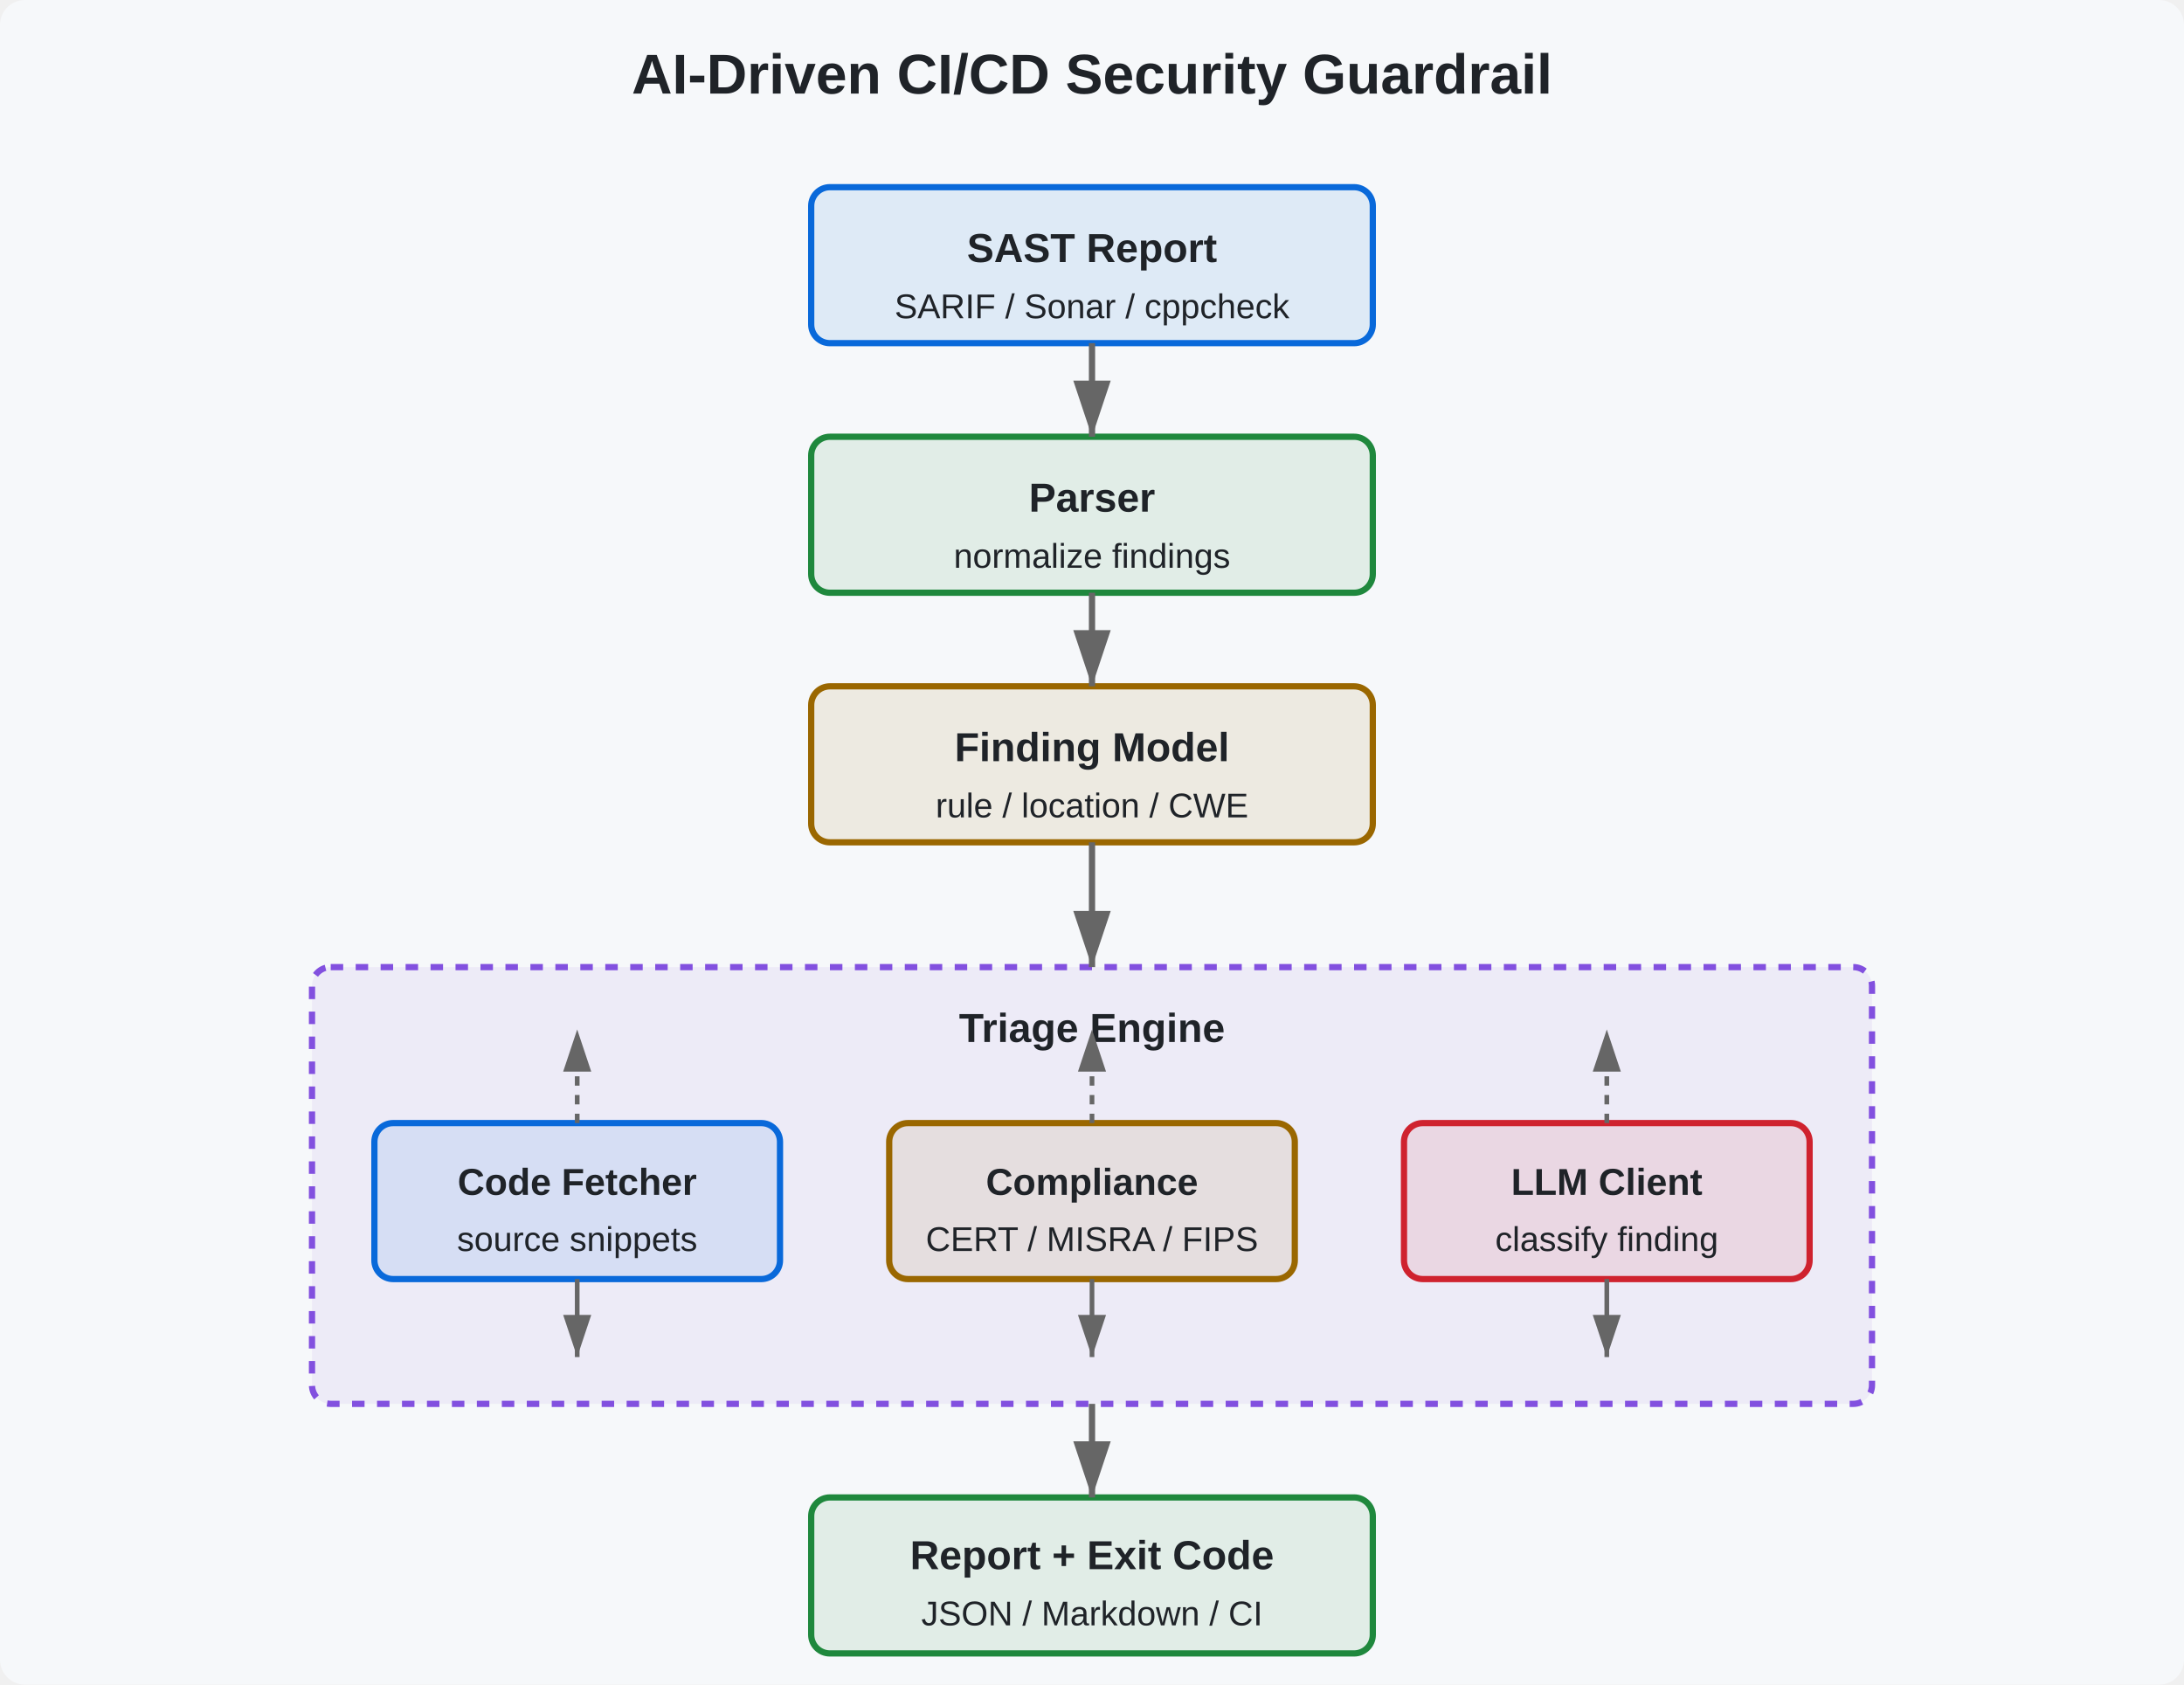
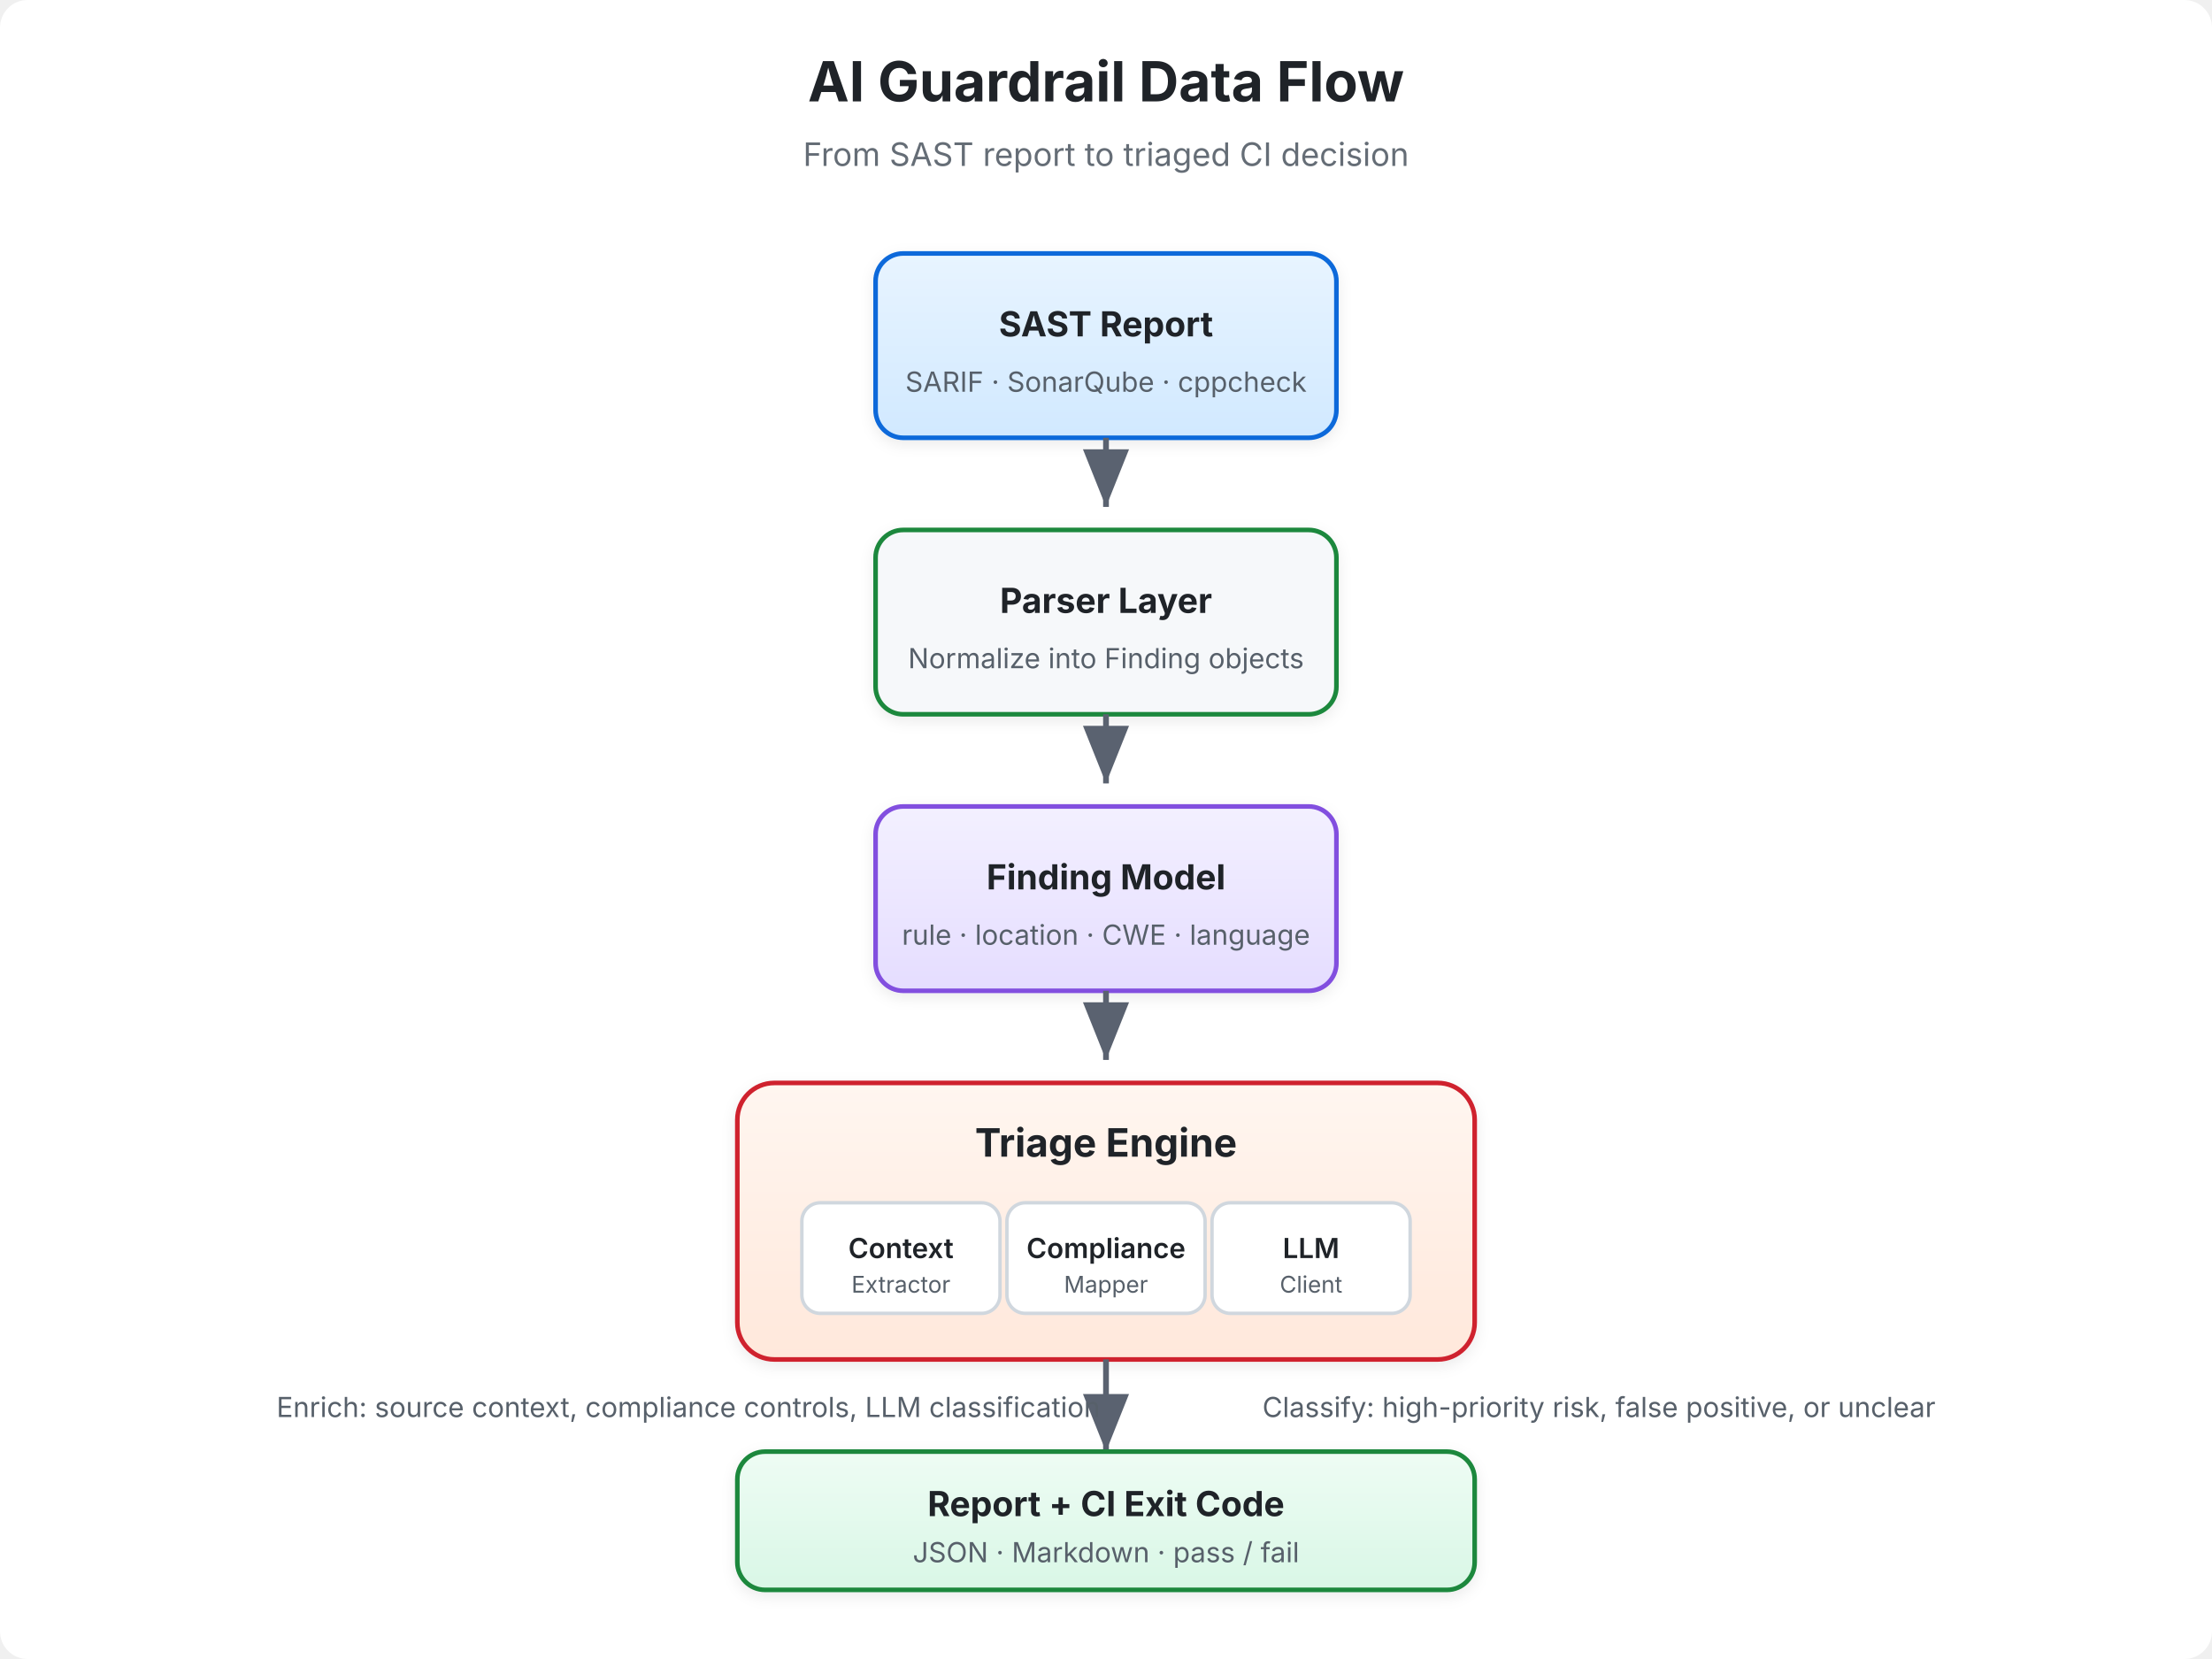
- <svg xmlns="http://www.w3.org/2000/svg" viewBox="0 0 700 540" width="700" height="540" role="img" aria-label="AI Guardrail Architecture">
+ <svg xmlns="http://www.w3.org/2000/svg" viewBox="0 0 960 720" width="960" height="720" role="img" aria-label="AI Guardrail high-level data flow">
  <defs>
-     <marker id="arrow" markerWidth="10" markerHeight="10" refX="9" refY="3" orient="auto" markerUnits="strokeWidth">
-       <path d="M0,0 L0,6 L9,3 z" fill="#666" />
+     <linearGradient id="grad-sast" x1="0" y1="0" x2="0" y2="1">
+       <stop offset="0%" stop-color="#e8f4ff" />
+       <stop offset="100%" stop-color="#d1e9ff" />
+     </linearGradient>
+     <linearGradient id="grad-process" x1="0" y1="0" x2="0" y2="1">
+       <stop offset="0%" stop-color="#f3f0ff" />
+       <stop offset="100%" stop-color="#e5ddff" />
+     </linearGradient>
+     <linearGradient id="grad-engine" x1="0" y1="0" x2="0" y2="1">
+       <stop offset="0%" stop-color="#fff6f0" />
+       <stop offset="100%" stop-color="#ffe8db" />
+     </linearGradient>
+     <linearGradient id="grad-output" x1="0" y1="0" x2="0" y2="1">
+       <stop offset="0%" stop-color="#eefcf4" />
+       <stop offset="100%" stop-color="#d9f7e6" />
+     </linearGradient>
+     <marker id="arrow" markerWidth="12" markerHeight="12" refX="10" refY="4" orient="auto" markerUnits="strokeWidth">
+       <path d="M0,0 L0,8 L10,4 z" fill="#5a6270" />
    </marker>
+     <filter id="shadow" x="-20%" y="-20%" width="140%" height="140%">
+       <feDropShadow dx="0" dy="2" stdDeviation="3" flood-color="#1f2328" flood-opacity="0.08" />
+     </filter>
  </defs>
-   <rect width="700" height="540" fill="#f6f8fa" rx="8" />
-   <text x="350" y="30" text-anchor="middle" font-family="Arial, sans-serif" font-size="18" font-weight="bold" fill="#1f2328">AI-Driven CI/CD Security Guardrail</text>
-   <rect x="260" y="60" width="180" height="50" rx="6" fill="#0969da" fill-opacity="0.1" stroke="#0969da" stroke-width="2" />
-   <text x="350" y="84" text-anchor="middle" font-family="Arial, sans-serif" font-size="13" font-weight="bold" fill="#1f2328">SAST Report</text>
-   <text x="350" y="102" text-anchor="middle" font-family="Arial, sans-serif" font-size="11" fill="#1f2328">SARIF / Sonar / cppcheck</text>
-   <rect x="260" y="140" width="180" height="50" rx="6" fill="#1f883d" fill-opacity="0.1" stroke="#1f883d" stroke-width="2" />
-   <text x="350" y="164" text-anchor="middle" font-family="Arial, sans-serif" font-size="13" font-weight="bold" fill="#1f2328">Parser</text>
-   <text x="350" y="182" text-anchor="middle" font-family="Arial, sans-serif" font-size="11" fill="#1f2328">normalize findings</text>
-   <rect x="260" y="220" width="180" height="50" rx="6" fill="#9a6700" fill-opacity="0.1" stroke="#9a6700" stroke-width="2" />
-   <text x="350" y="244" text-anchor="middle" font-family="Arial, sans-serif" font-size="13" font-weight="bold" fill="#1f2328">Finding Model</text>
-   <text x="350" y="262" text-anchor="middle" font-family="Arial, sans-serif" font-size="11" fill="#1f2328">rule / location / CWE</text>
-   <rect x="100" y="310" width="500" height="140" rx="6" fill="#8250df" fill-opacity="0.08" stroke="#8250df" stroke-width="2" stroke-dasharray="4" />
-   <text x="350" y="334" text-anchor="middle" font-family="Arial, sans-serif" font-size="13" font-weight="bold" fill="#1f2328">Triage Engine</text>
-   <rect x="120" y="360" width="130" height="50" rx="6" fill="#0969da" fill-opacity="0.1" stroke="#0969da" stroke-width="2" />
-   <text x="185" y="383" text-anchor="middle" font-family="Arial, sans-serif" font-size="12" font-weight="bold" fill="#1f2328">Code Fetcher</text>
-   <text x="185" y="401" text-anchor="middle" font-family="Arial, sans-serif" font-size="11" fill="#1f2328">source snippets</text>
-   <rect x="285" y="360" width="130" height="50" rx="6" fill="#9a6700" fill-opacity="0.1" stroke="#9a6700" stroke-width="2" />
-   <text x="350" y="383" text-anchor="middle" font-family="Arial, sans-serif" font-size="12" font-weight="bold" fill="#1f2328">Compliance</text>
-   <text x="350" y="401" text-anchor="middle" font-family="Arial, sans-serif" font-size="11" fill="#1f2328">CERT / MISRA / FIPS</text>
-   <rect x="450" y="360" width="130" height="50" rx="6" fill="#cf222e" fill-opacity="0.1" stroke="#cf222e" stroke-width="2" />
-   <text x="515" y="383" text-anchor="middle" font-family="Arial, sans-serif" font-size="12" font-weight="bold" fill="#1f2328">LLM Client</text>
-   <text x="515" y="401" text-anchor="middle" font-family="Arial, sans-serif" font-size="11" fill="#1f2328">classify finding</text>
-   <rect x="260" y="480" width="180" height="50" rx="6" fill="#1f883d" fill-opacity="0.1" stroke="#1f883d" stroke-width="2" />
-   <text x="350" y="503" text-anchor="middle" font-family="Arial, sans-serif" font-size="13" font-weight="bold" fill="#1f2328">Report + Exit Code</text>
-   <text x="350" y="521" text-anchor="middle" font-family="Arial, sans-serif" font-size="11" fill="#1f2328">JSON / Markdown / CI</text>
-   <line x1="350" y1="110" x2="350" y2="140" stroke="#666" stroke-width="2" marker-end="url(#arrow)" />
-   <line x1="350" y1="190" x2="350" y2="220" stroke="#666" stroke-width="2" marker-end="url(#arrow)" />
-   <line x1="350" y1="270" x2="350" y2="310" stroke="#666" stroke-width="2" marker-end="url(#arrow)" />
-   <line x1="185" y1="360" x2="185" y2="330" stroke="#666" stroke-width="1.5" stroke-dasharray="3" marker-end="url(#arrow)" />
-   <line x1="350" y1="360" x2="350" y2="330" stroke="#666" stroke-width="1.5" stroke-dasharray="3" marker-end="url(#arrow)" />
-   <line x1="515" y1="360" x2="515" y2="330" stroke="#666" stroke-width="1.5" stroke-dasharray="3" marker-end="url(#arrow)" />
-   <line x1="185" y1="410" x2="185" y2="435" stroke="#666" stroke-width="1.5" marker-end="url(#arrow)" />
-   <line x1="350" y1="410" x2="350" y2="435" stroke="#666" stroke-width="1.5" marker-end="url(#arrow)" />
-   <line x1="515" y1="410" x2="515" y2="435" stroke="#666" stroke-width="1.5" marker-end="url(#arrow)" />
-   <line x1="350" y1="450" x2="350" y2="480" stroke="#666" stroke-width="2" marker-end="url(#arrow)" />
+   <rect width="960" height="720" fill="#ffffff" rx="12" />
+   <text x="480" y="44" text-anchor="middle" font-family="Inter, Arial, sans-serif" font-size="24" font-weight="700" fill="#1f2328">AI Guardrail Data Flow</text>
+   <text x="480" y="72" text-anchor="middle" font-family="Inter, Arial, sans-serif" font-size="14" fill="#656d76">From SAST report to triaged CI decision</text>
+   <g transform="translate(380, 110)">
+     <rect width="200" height="80" rx="12" fill="url(#grad-sast)" stroke="#0969da" stroke-width="2" filter="url(#shadow)" />
+     <text x="100" y="36" text-anchor="middle" font-family="Inter, Arial, sans-serif" font-size="15" font-weight="700" fill="#1f2328">SAST Report</text>
+     <text x="100" y="60" text-anchor="middle" font-family="Inter, Arial, sans-serif" font-size="12" fill="#57606a">SARIF · SonarQube · cppcheck</text>
+   </g>
+   <line x1="480" y1="190" x2="480" y2="220" stroke="#5a6270" stroke-width="2.5" marker-end="url(#arrow)" />
+   <g transform="translate(380, 230)">
+     <rect width="200" height="80" rx="12" fill="#f6f8fa" stroke="#1f883d" stroke-width="2" filter="url(#shadow)" />
+     <text x="100" y="36" text-anchor="middle" font-family="Inter, Arial, sans-serif" font-size="15" font-weight="700" fill="#1f2328">Parser Layer</text>
+     <text x="100" y="60" text-anchor="middle" font-family="Inter, Arial, sans-serif" font-size="12" fill="#57606a">Normalize into Finding objects</text>
+   </g>
+   <line x1="480" y1="310" x2="480" y2="340" stroke="#5a6270" stroke-width="2.5" marker-end="url(#arrow)" />
+   <g transform="translate(380, 350)">
+     <rect width="200" height="80" rx="12" fill="url(#grad-process)" stroke="#8250df" stroke-width="2" filter="url(#shadow)" />
+     <text x="100" y="36" text-anchor="middle" font-family="Inter, Arial, sans-serif" font-size="15" font-weight="700" fill="#1f2328">Finding Model</text>
+     <text x="100" y="60" text-anchor="middle" font-family="Inter, Arial, sans-serif" font-size="12" fill="#57606a">rule · location · CWE · language</text>
+   </g>
+   <line x1="480" y1="430" x2="480" y2="460" stroke="#5a6270" stroke-width="2.5" marker-end="url(#arrow)" />
+   <g transform="translate(320, 470)">
+     <rect width="320" height="120" rx="16" fill="url(#grad-engine)" stroke="#cf222e" stroke-width="2" filter="url(#shadow)" />
+     <text x="160" y="32" text-anchor="middle" font-family="Inter, Arial, sans-serif" font-size="17" font-weight="700" fill="#1f2328">Triage Engine</text>
+     <g transform="translate(28, 52)">
+       <rect width="86" height="48" rx="8" fill="#ffffff" stroke="#d0d7de" stroke-width="1.5" />
+       <text x="43" y="24" text-anchor="middle" font-family="Inter, Arial, sans-serif" font-size="12" font-weight="600" fill="#1f2328">Context</text>
+       <text x="43" y="39" text-anchor="middle" font-family="Inter, Arial, sans-serif" font-size="10" fill="#57606a">Extractor</text>
+     </g>
+     <g transform="translate(117, 52)">
+       <rect width="86" height="48" rx="8" fill="#ffffff" stroke="#d0d7de" stroke-width="1.5" />
+       <text x="43" y="24" text-anchor="middle" font-family="Inter, Arial, sans-serif" font-size="12" font-weight="600" fill="#1f2328">Compliance</text>
+       <text x="43" y="39" text-anchor="middle" font-family="Inter, Arial, sans-serif" font-size="10" fill="#57606a">Mapper</text>
+     </g>
+     <g transform="translate(206, 52)">
+       <rect width="86" height="48" rx="8" fill="#ffffff" stroke="#d0d7de" stroke-width="1.5" />
+       <text x="43" y="24" text-anchor="middle" font-family="Inter, Arial, sans-serif" font-size="12" font-weight="600" fill="#1f2328">LLM</text>
+       <text x="43" y="39" text-anchor="middle" font-family="Inter, Arial, sans-serif" font-size="10" fill="#57606a">Client</text>
+     </g>
+   </g>
+   <line x1="480" y1="590" x2="480" y2="630" stroke="#5a6270" stroke-width="2.5" marker-end="url(#arrow)" />
+   <g transform="translate(320, 630)">
+     <rect width="320" height="60" rx="12" fill="url(#grad-output)" stroke="#1f883d" stroke-width="2" filter="url(#shadow)" />
+     <text x="160" y="28" text-anchor="middle" font-family="Inter, Arial, sans-serif" font-size="15" font-weight="700" fill="#1f2328">Report + CI Exit Code</text>
+     <text x="160" y="48" text-anchor="middle" font-family="Inter, Arial, sans-serif" font-size="12" fill="#57606a">JSON · Markdown · pass / fail</text>
+   </g>
+   <text x="120" y="615" font-family="Inter, Arial, sans-serif" font-size="12" fill="#57606a" text-anchor="start">Enrich: source context, compliance controls, LLM classification</text>
+   <text x="840" y="615" font-family="Inter, Arial, sans-serif" font-size="12" fill="#57606a" text-anchor="end">Classify: high-priority risk, false positive, or unclear</text>
</svg>
